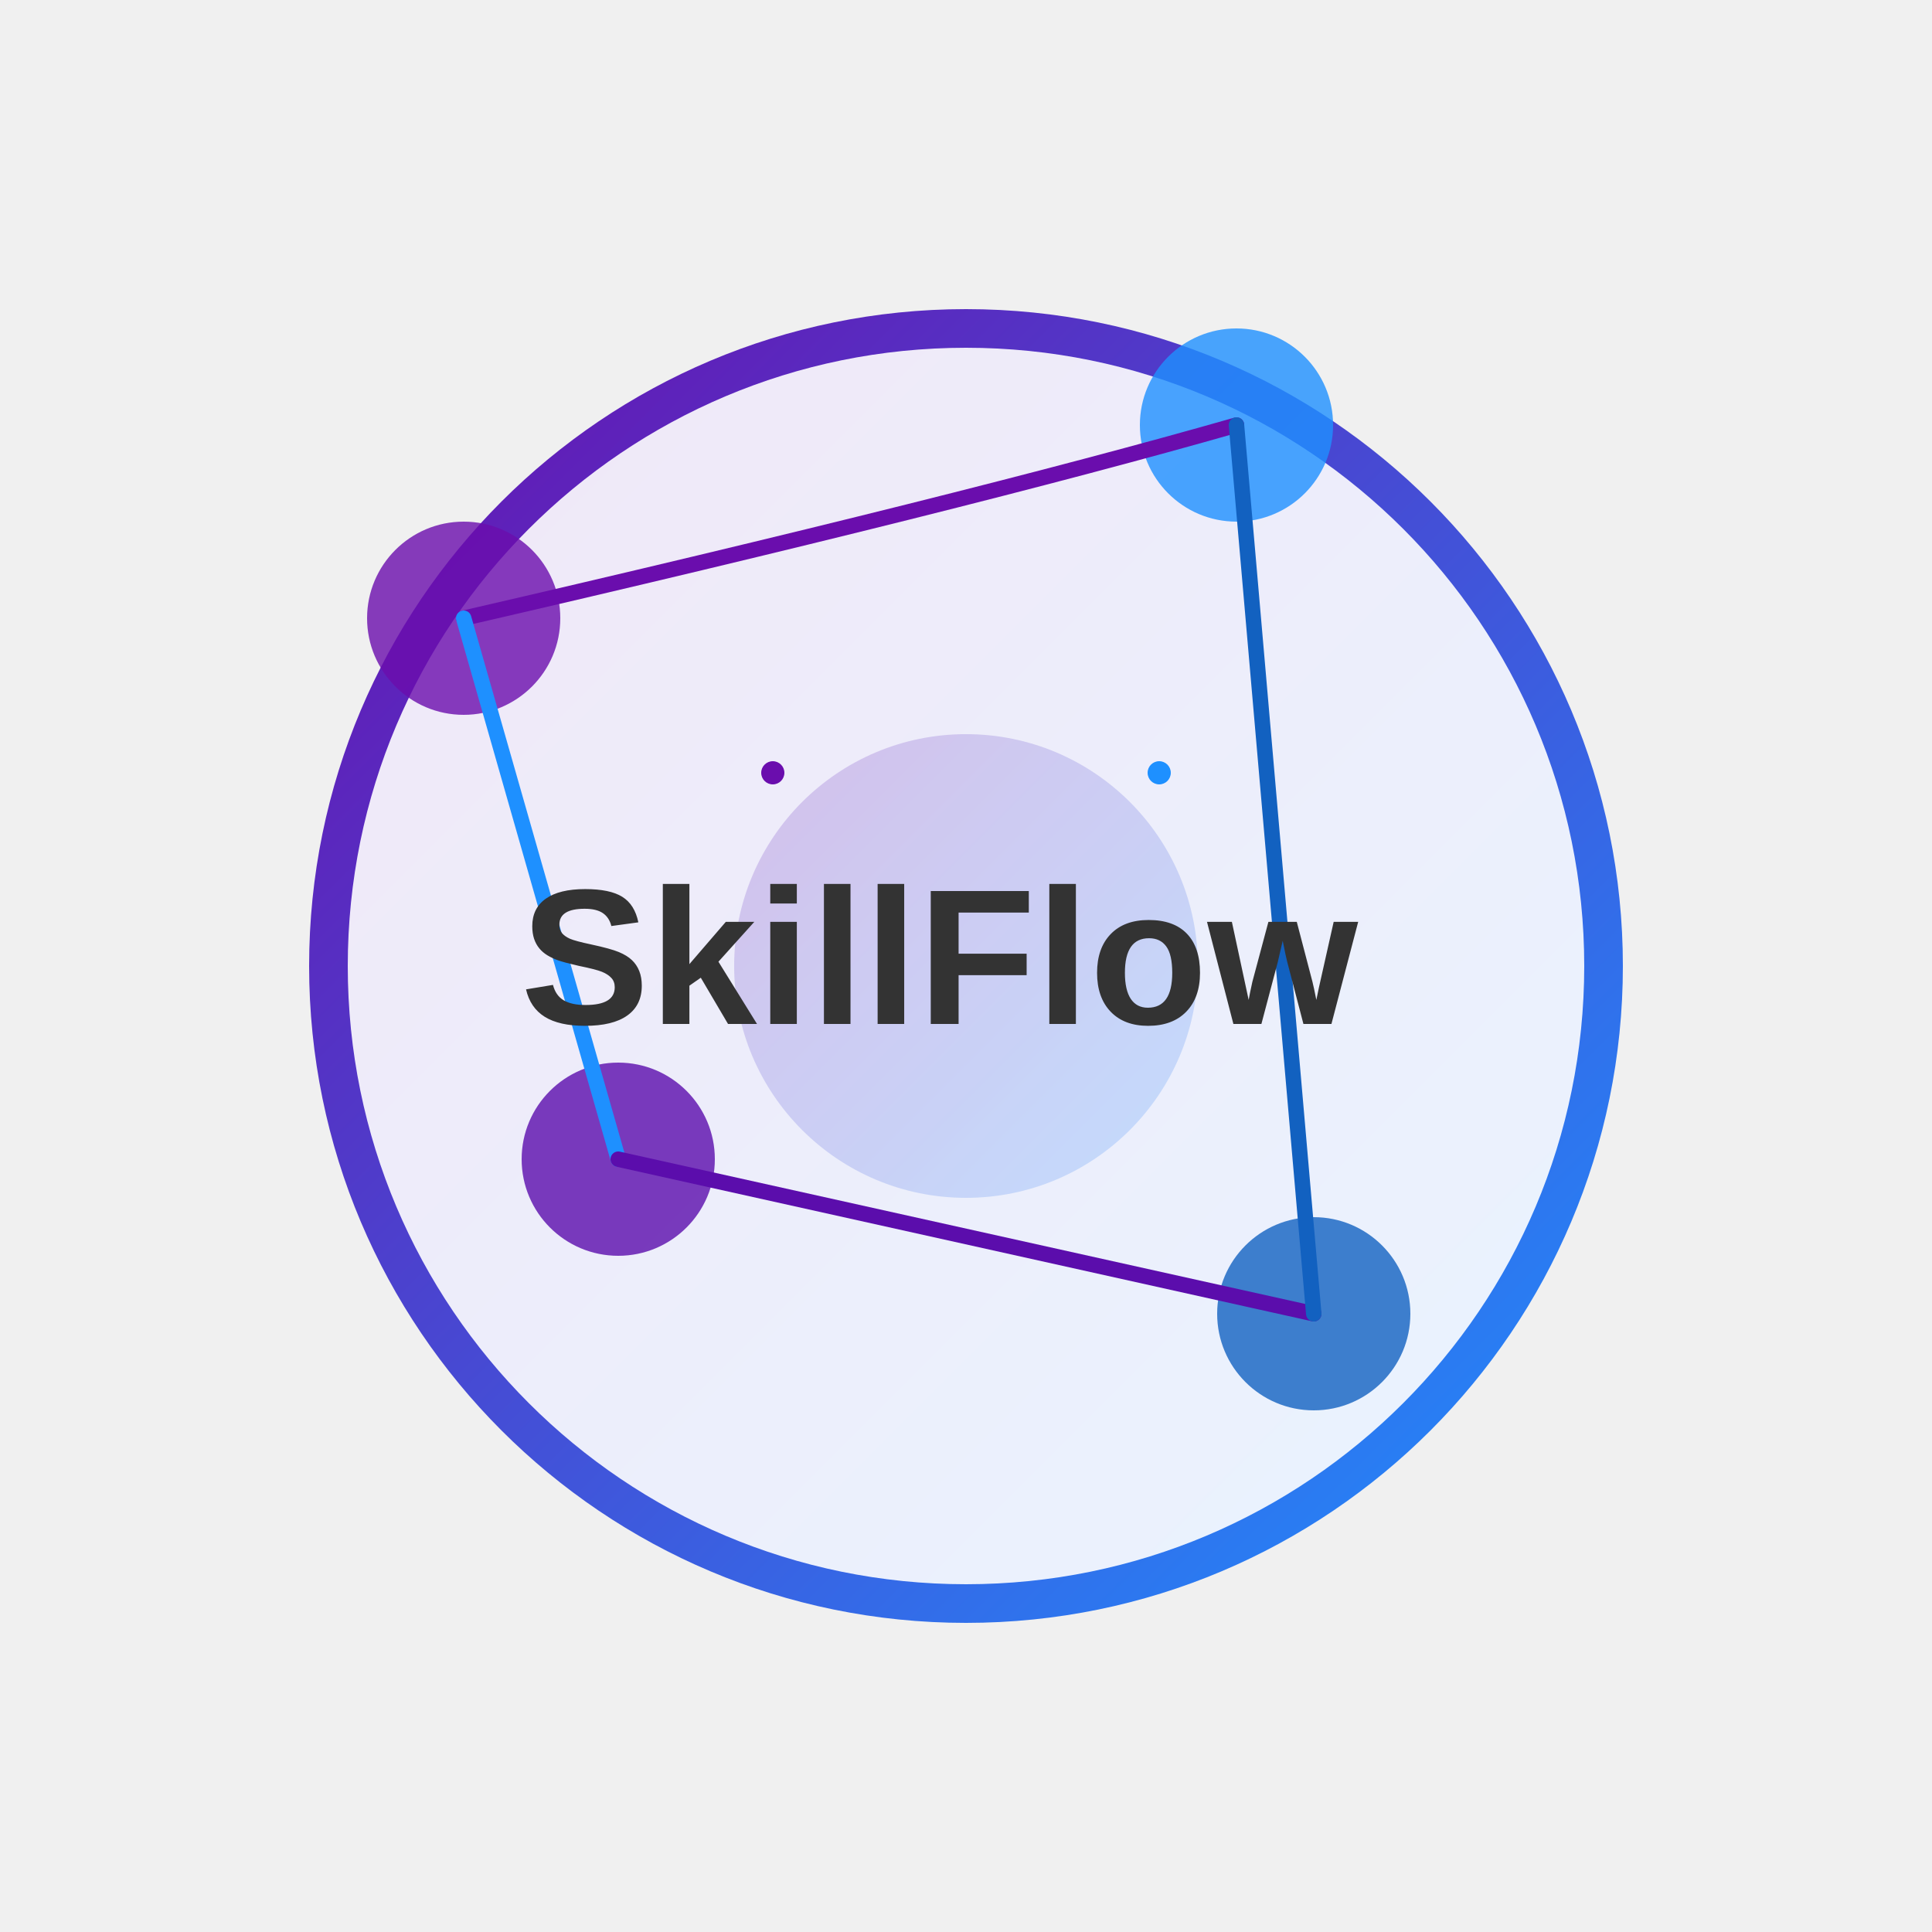
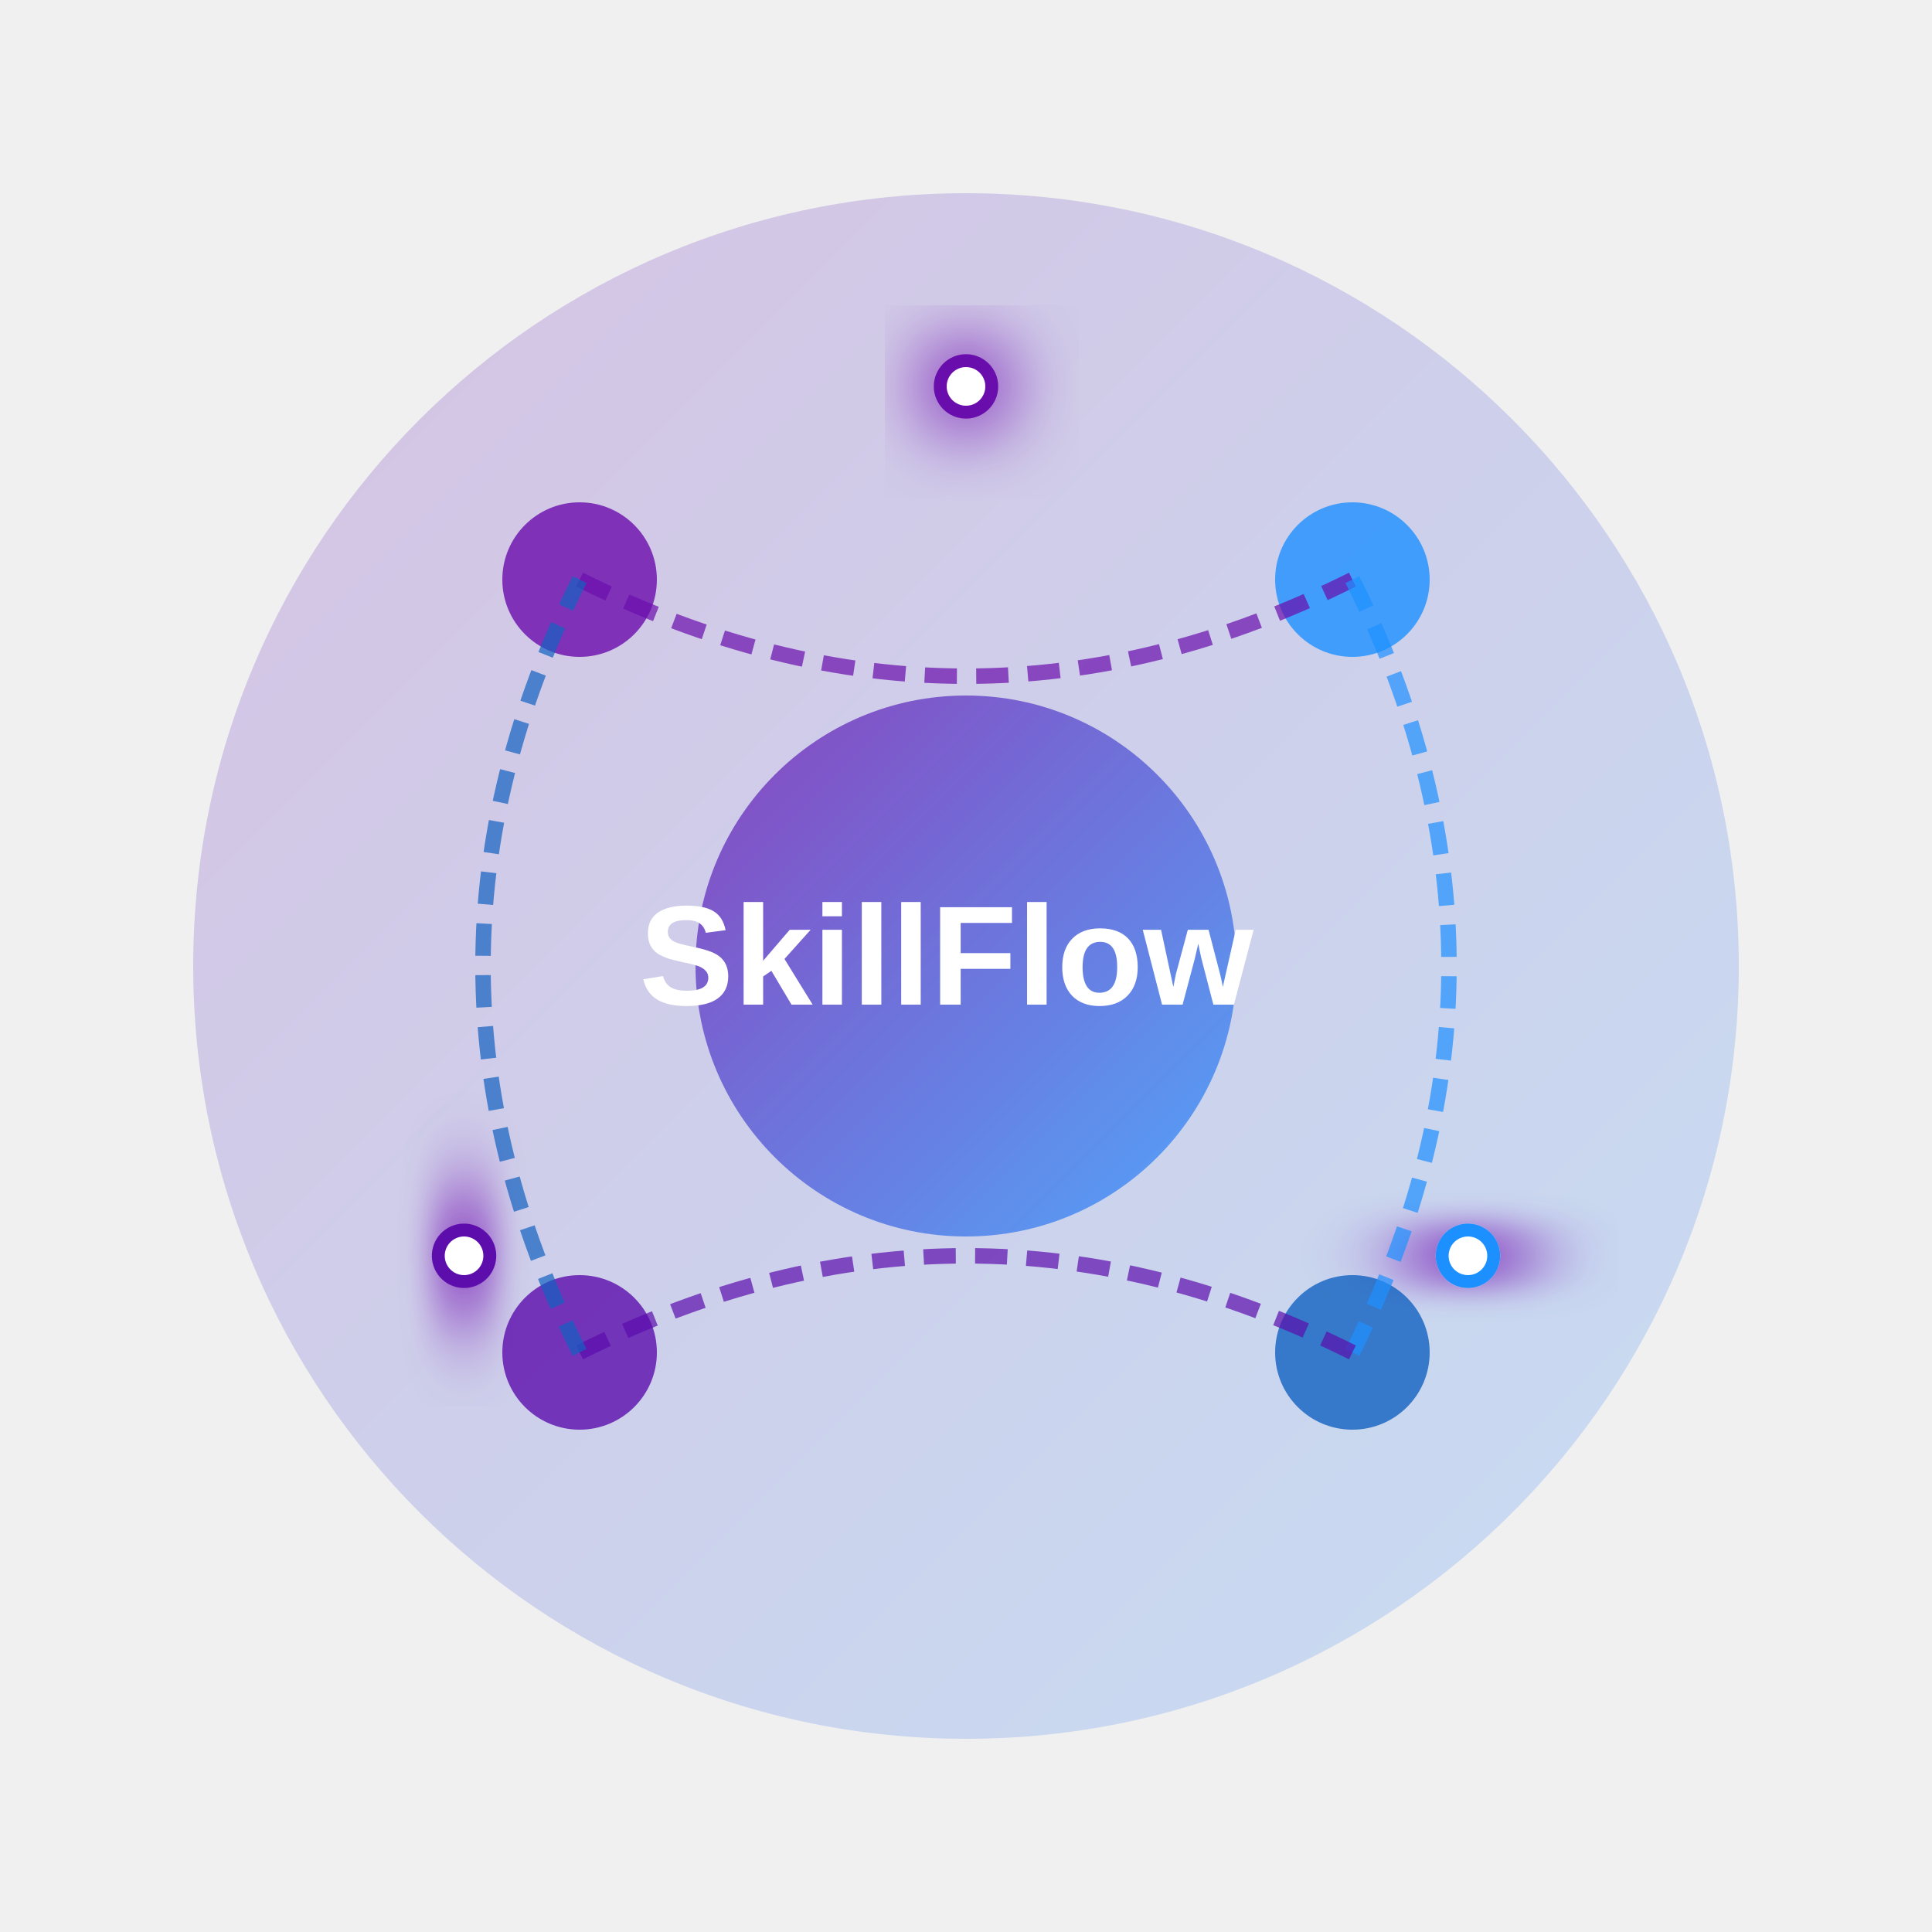
- <svg xmlns="http://www.w3.org/2000/svg" viewBox="0 0 500 500">
+ <svg xmlns="http://www.w3.org/2000/svg" viewBox="0 0 150 150">
  <defs>
-     <linearGradient id="bgGradient" x1="0%" y1="0%" x2="100%" y2="100%">
+     <linearGradient id="mainGradient" x1="0%" y1="0%" x2="100%" y2="100%">
      <stop offset="0%" style="stop-color:#6A0DAD;stop-opacity:1" />
      <stop offset="100%" style="stop-color:#1E90FF;stop-opacity:1" />
    </linearGradient>
-     <filter id="glow" x="-20%" y="-20%" width="140%" height="140%">
-       <feGaussianBlur stdDeviation="10" result="blur" />
-       <feComposite in="SourceGraphic" in2="blur" operator="over" />
+     <filter id="softGlow" height="300%" width="300%" x="-75%" y="-75%">
+       <feMorphology operator="dilate" radius="0.8" in="SourceAlpha" result="thicken" />
+       <feGaussianBlur in="thicken" stdDeviation="3" result="blurred" />
+       <feFlood flood-color="#6A0DAD" result="glowColor" />
+       <feComposite in="glowColor" in2="blurred" operator="in" result="softGlow_colored" />
+       <feMerge>
+         <feMergeNode in="softGlow_colored" />
+         <feMergeNode in="SourceGraphic" />
+       </feMerge>
    </filter>
  </defs>
-   <circle cx="250" cy="250" r="170" fill="url(#bgGradient)" />
-   <circle cx="250" cy="250" r="160" fill="white" opacity="0.9">
-     <animate attributeName="r" values="150;160;150" dur="2s" repeatCount="indefinite" />
-   </circle>
-   <g id="skillNodes">
-     <circle cx="120" cy="160" r="25" fill="#6A0DAD" opacity="0.8">
-       <animate attributeName="r" values="20;25;20" dur="2s" repeatCount="indefinite" />
-       <animate attributeName="opacity" values="0.6;0.9;0.6" dur="2s" repeatCount="indefinite" />
+   <circle cx="75" cy="75" r="60" fill="url(#mainGradient)" opacity="0.2" />
+   <g transform="rotate(0 75 75)">
+     <circle cx="75" cy="30" r="2.5" fill="#6A0DAD" filter="url(#softGlow)">
+       <animateTransform attributeName="transform" type="rotate" from="0 75 75" to="360 75 75" dur="12s" repeatCount="indefinite" />
    </circle>
-     <circle cx="320" cy="110" r="25" fill="#1E90FF" opacity="0.8">
-       <animate attributeName="r" values="20;25;20" dur="2s" repeatCount="indefinite" begin="0.5s" />
-       <animate attributeName="opacity" values="0.6;0.9;0.6" dur="2s" repeatCount="indefinite" begin="0.5s" />
-     </circle>
-     <circle cx="160" cy="300" r="25" fill="#5B0DAC" opacity="0.8">
-       <animate attributeName="r" values="20;25;20" dur="2s" repeatCount="indefinite" begin="1s" />
-       <animate attributeName="opacity" values="0.6;0.9;0.6" dur="2s" repeatCount="indefinite" begin="1s" />
-     </circle>
-     <circle cx="340" cy="340" r="25" fill="#1261C0" opacity="0.8">
-       <animate attributeName="r" values="20;25;20" dur="2s" repeatCount="indefinite" begin="1.5s" />
-       <animate attributeName="opacity" values="0.6;0.9;0.6" dur="2s" repeatCount="indefinite" begin="1.5s" />
+     <circle cx="75" cy="30" r="1.5" fill="#FFFFFF">
+       <animateTransform attributeName="transform" type="rotate" from="0 75 75" to="360 75 75" dur="12s" repeatCount="indefinite" />
    </circle>
  </g>
-   <g id="connections">
-     <path d="M120,160 Q250,130 320,110" fill="none" stroke="#6A0DAD" stroke-width="4" stroke-linecap="round">
-       <animate attributeName="stroke-dasharray" values="0 500;500 0" dur="3s" repeatCount="indefinite" />
-     </path>
-     <path d="M120,160 Q140,230 160,300" fill="none" stroke="#1E90FF" stroke-width="4" stroke-linecap="round">
-       <animate attributeName="stroke-dasharray" values="0 500;500 0" dur="3s" repeatCount="indefinite" begin="0.5s" />
-     </path>
-     <path d="M160,300 Q250,320 340,340" fill="none" stroke="#5B0DAC" stroke-width="4" stroke-linecap="round">
-       <animate attributeName="stroke-dasharray" values="0 500;500 0" dur="3s" repeatCount="indefinite" begin="1s" />
-     </path>
-     <path d="M320,110 Q330,225 340,340" fill="none" stroke="#1261C0" stroke-width="4" stroke-linecap="round">
-       <animate attributeName="stroke-dasharray" values="0 500;500 0" dur="3s" repeatCount="indefinite" begin="1.5s" />
-     </path>
+   <g transform="rotate(120 75 75)">
+     <circle cx="75" cy="30" r="2.5" fill="#1E90FF" filter="url(#softGlow)">
+       <animateTransform attributeName="transform" type="rotate" from="120 75 75" to="480 75 75" dur="10s" repeatCount="indefinite" />
+     </circle>
+     <circle cx="75" cy="30" r="1.5" fill="#FFFFFF">
+       <animateTransform attributeName="transform" type="rotate" from="120 75 75" to="480 75 75" dur="10s" repeatCount="indefinite" />
+     </circle>
  </g>
-   <circle cx="250" cy="250" r="60" fill="url(#bgGradient)" opacity="0.2">
-     <animate attributeName="r" values="55;65;55" dur="4s" repeatCount="indefinite" />
-     <animate attributeName="opacity" values="0.1;0.3;0.1" dur="4s" repeatCount="indefinite" />
+   <g transform="rotate(240 75 75)">
+     <circle cx="75" cy="30" r="2.5" fill="#5B0DAC" filter="url(#softGlow)">
+       <animateTransform attributeName="transform" type="rotate" from="240 75 75" to="600 75 75" dur="14s" repeatCount="indefinite" />
+     </circle>
+     <circle cx="75" cy="30" r="1.5" fill="#FFFFFF">
+       <animateTransform attributeName="transform" type="rotate" from="240 75 75" to="600 75 75" dur="14s" repeatCount="indefinite" />
+     </circle>
+   </g>
+   <circle cx="75" cy="75" r="21" fill="url(#mainGradient)" opacity="0.7">
+     <animate attributeName="r" values="19;23;19" dur="3s" repeatCount="indefinite" />
+     <animate attributeName="opacity" values="0.6;0.8;0.6" dur="3s" repeatCount="indefinite" />
  </circle>
-   <text x="250" y="265" font-family="Arial, sans-serif" font-size="50" font-weight="bold" text-anchor="middle" fill="#333333">
+   <circle cx="45" cy="45" r="6" fill="#6A0DAD" opacity="0.8">
+     <animate attributeName="r" values="4.5;7.5;4.5" dur="2s" repeatCount="indefinite" />
+     <animate attributeName="opacity" values="0.6;0.9;0.6" dur="2s" repeatCount="indefinite" />
+   </circle>
+   <circle cx="105" cy="45" r="6" fill="#1E90FF" opacity="0.8">
+     <animate attributeName="r" values="4.5;7.5;4.5" dur="2s" repeatCount="indefinite" begin="0.3s" />
+     <animate attributeName="opacity" values="0.6;0.9;0.6" dur="2s" repeatCount="indefinite" begin="0.3s" />
+   </circle>
+   <circle cx="45" cy="105" r="6" fill="#5B0DAC" opacity="0.8">
+     <animate attributeName="r" values="4.5;7.5;4.5" dur="2s" repeatCount="indefinite" begin="0.6s" />
+     <animate attributeName="opacity" values="0.6;0.9;0.6" dur="2s" repeatCount="indefinite" begin="0.6s" />
+   </circle>
+   <circle cx="105" cy="105" r="6" fill="#1261C0" opacity="0.8">
+     <animate attributeName="r" values="4.5;7.5;4.5" dur="2s" repeatCount="indefinite" begin="0.9s" />
+     <animate attributeName="opacity" values="0.6;0.9;0.6" dur="2s" repeatCount="indefinite" begin="0.9s" />
+   </circle>
+   <path d="M45,45 Q75,60 105,45" fill="none" stroke="#6A0DAD" stroke-width="1.2" stroke-dasharray="2.5,1.5" opacity="0.7">
+     <animate attributeName="stroke-dashoffset" values="0;7.5;0" dur="3s" repeatCount="indefinite" />
+   </path>
+   <path d="M105,45 Q120,75 105,105" fill="none" stroke="#1E90FF" stroke-width="1.2" stroke-dasharray="2.5,1.5" opacity="0.7">
+     <animate attributeName="stroke-dashoffset" values="0;7.5;0" dur="3s" repeatCount="indefinite" begin="0.5s" />
+   </path>
+   <path d="M105,105 Q75,90 45,105" fill="none" stroke="#5B0DAC" stroke-width="1.2" stroke-dasharray="2.5,1.5" opacity="0.7">
+     <animate attributeName="stroke-dashoffset" values="0;7.5;0" dur="3s" repeatCount="indefinite" begin="1s" />
+   </path>
+   <path d="M45,105 Q30,75 45,45" fill="none" stroke="#1261C0" stroke-width="1.2" stroke-dasharray="2.5,1.5" opacity="0.7">
+     <animate attributeName="stroke-dashoffset" values="0;7.5;0" dur="3s" repeatCount="indefinite" begin="1.5s" />
+   </path>
+   <text x="75" y="78" font-family="Arial" font-size="11" font-weight="bold" text-anchor="middle" fill="white">
    SkillFlow
-     <animate attributeName="font-size" values="48;50;48" dur="2s" repeatCount="indefinite" />
+     <animate attributeName="opacity" values="0.8;1;0.8" dur="2s" repeatCount="indefinite" />
  </text>
-   <circle cx="200" cy="200" r="3" fill="#6A0DAD">
-     <animate attributeName="cx" values="200;300;200" dur="4s" repeatCount="indefinite" />
-     <animate attributeName="cy" values="200;300;200" dur="4s" repeatCount="indefinite" />
-   </circle>
-   <circle cx="300" cy="200" r="3" fill="#1E90FF">
-     <animate attributeName="cx" values="300;200;300" dur="4s" repeatCount="indefinite" />
-     <animate attributeName="cy" values="200;300;200" dur="4s" repeatCount="indefinite" />
-   </circle>
</svg>
